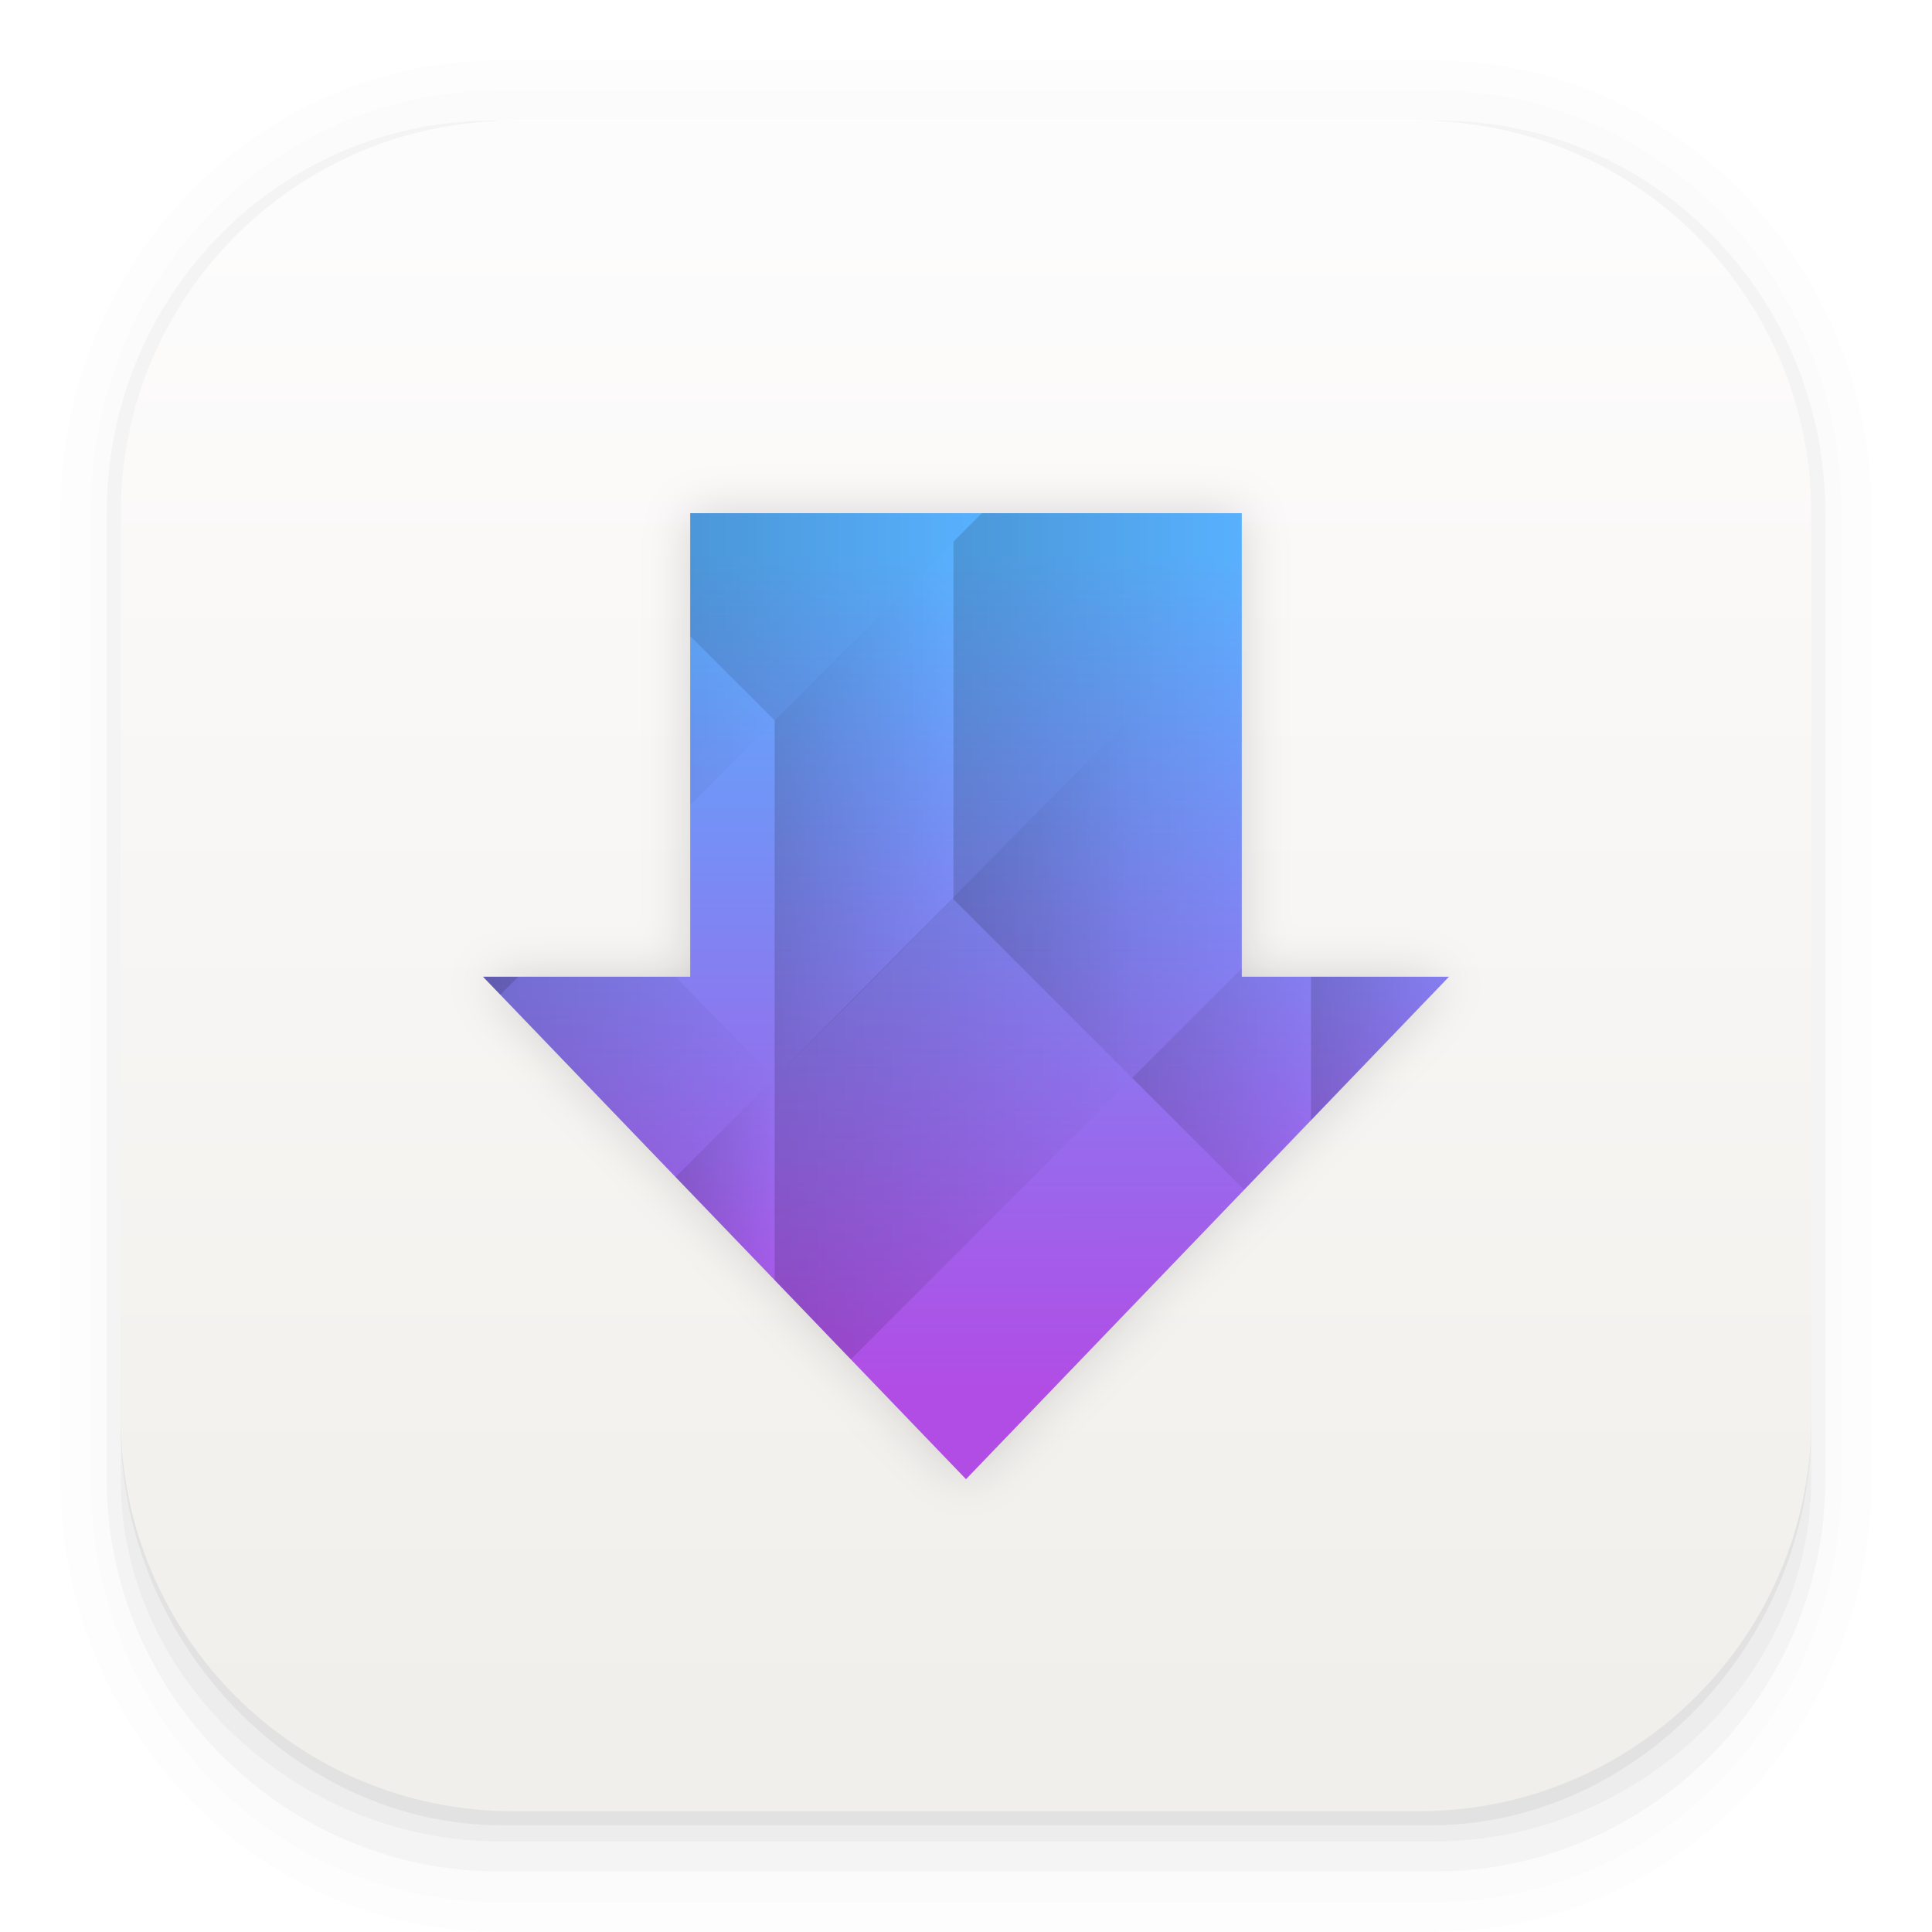
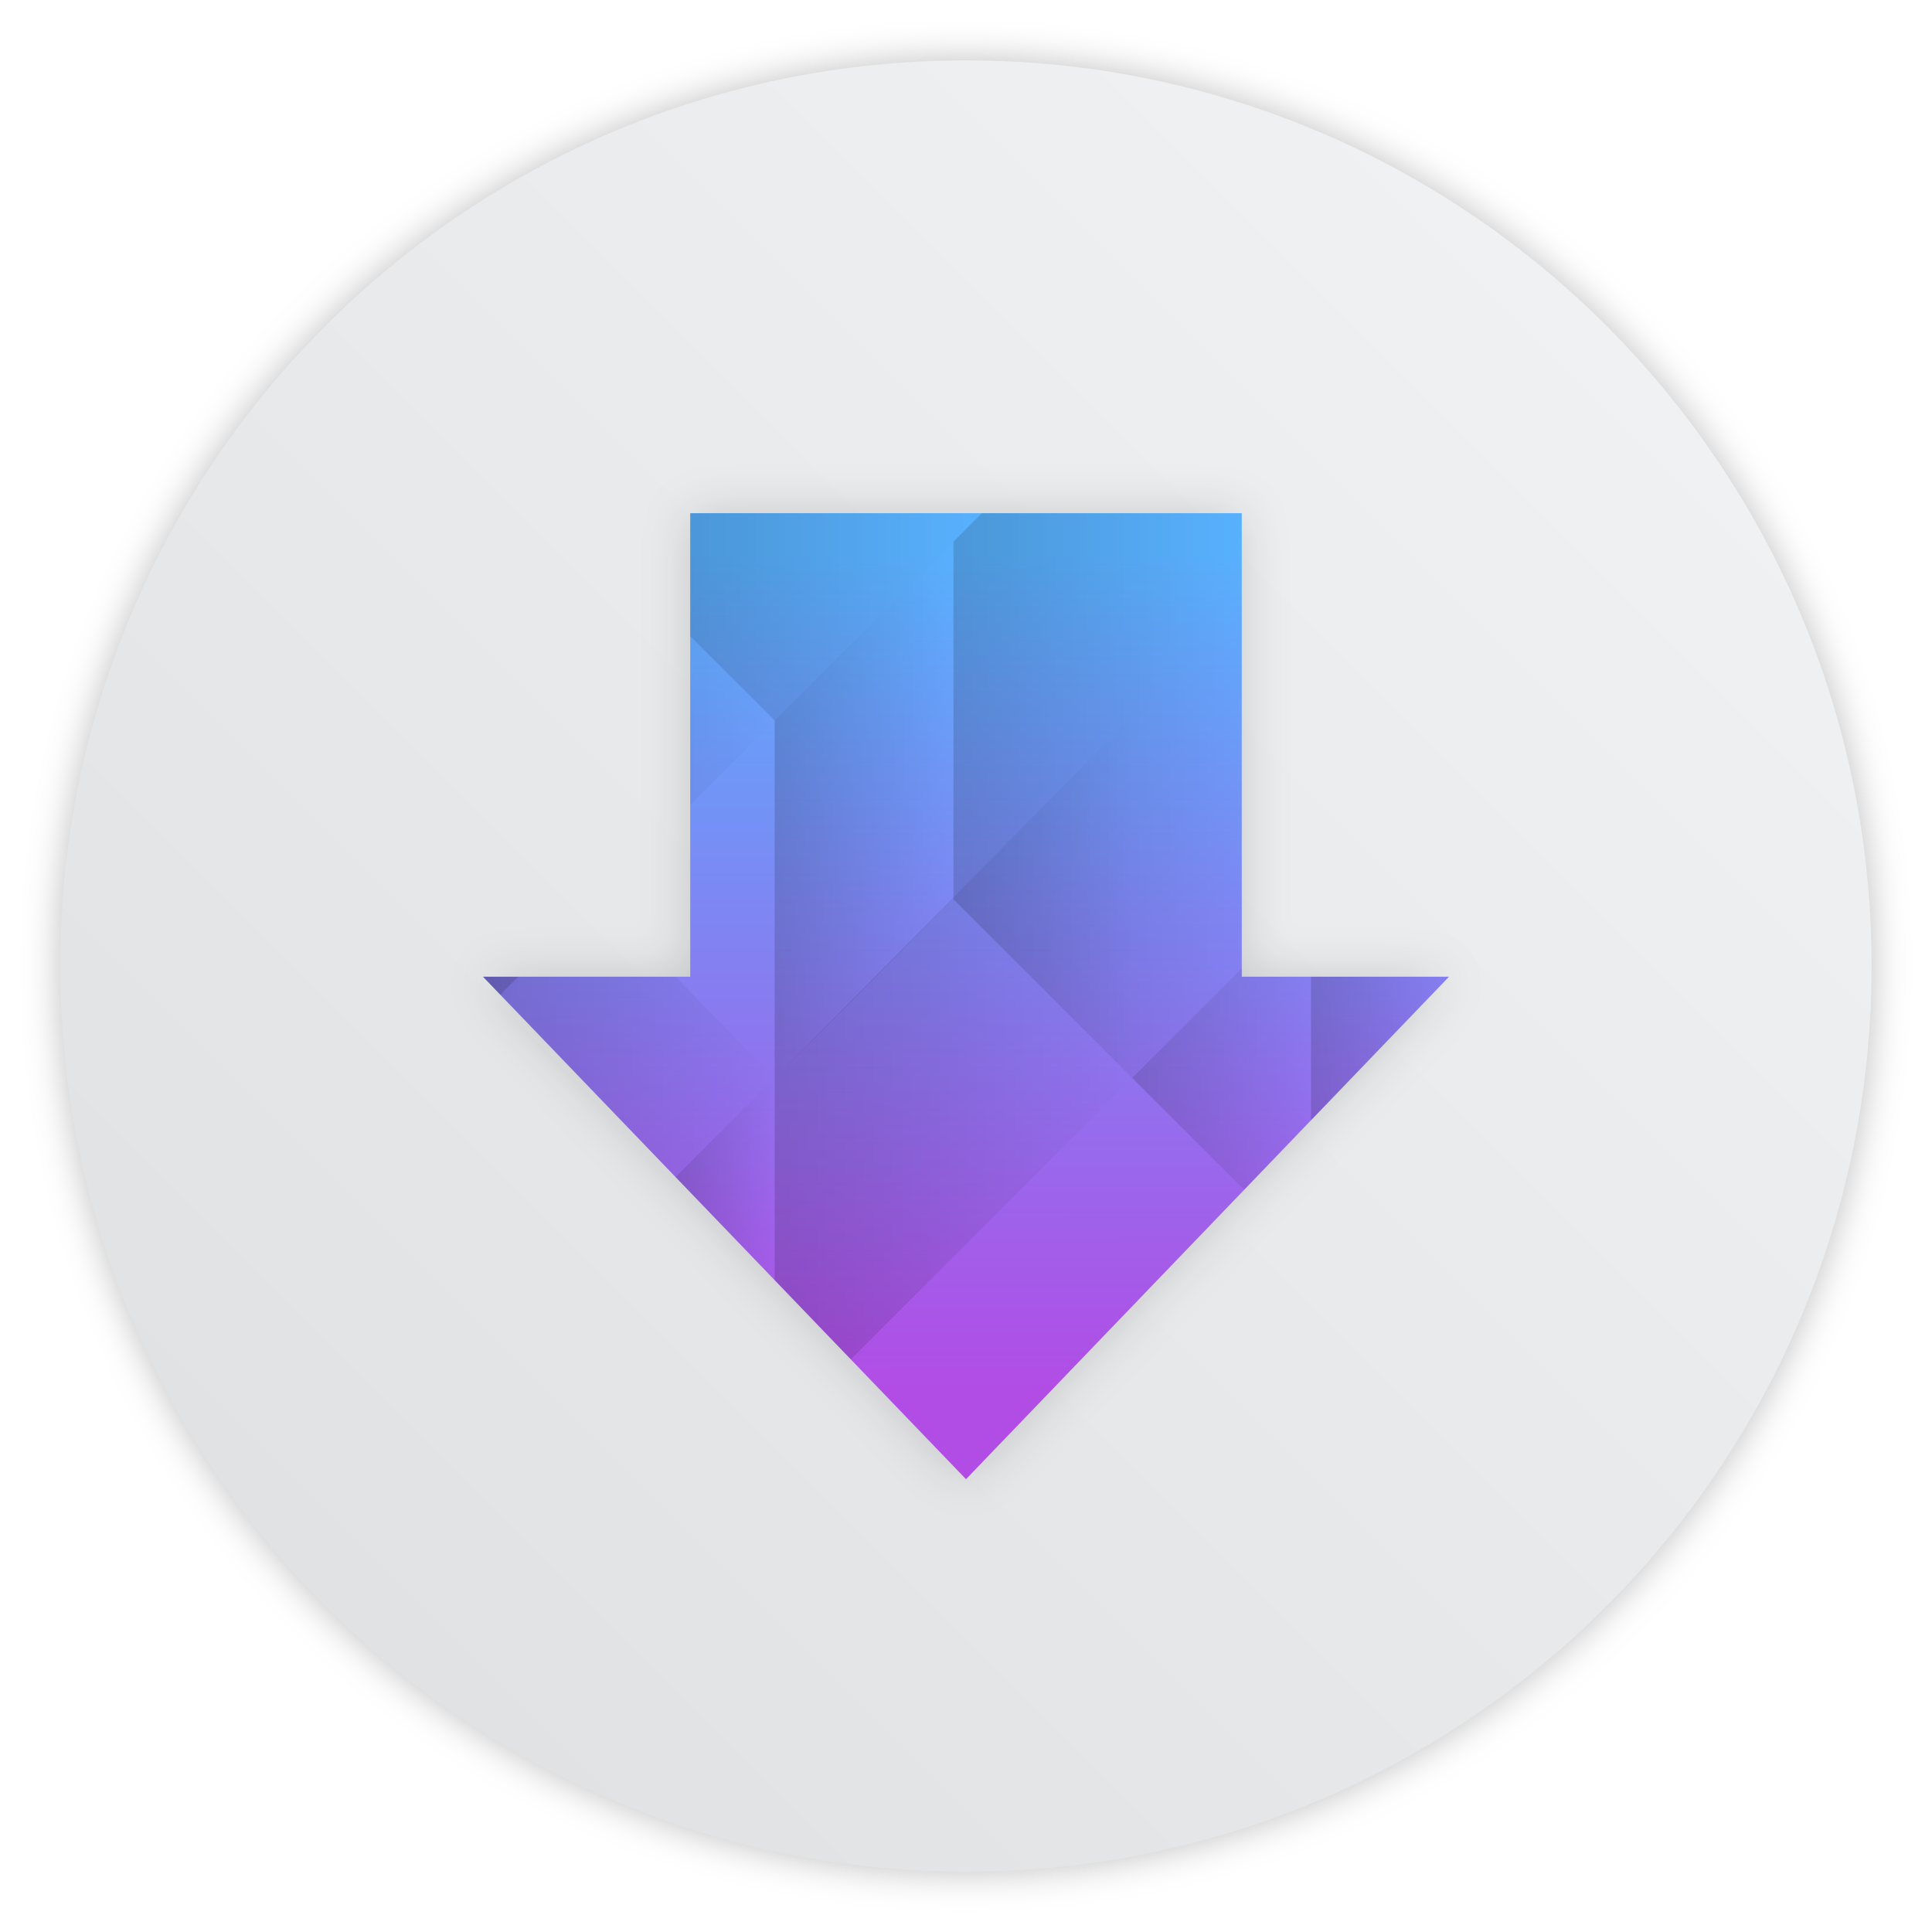
- <svg xmlns="http://www.w3.org/2000/svg" xmlns:xlink="http://www.w3.org/1999/xlink" id="SimpleNote" width="64" height="64" enable-background="new 0 0 1024 1024" image-rendering="optimizeSpeed" version="1.1" viewBox="0 0 64 64">
-   <defs>
+ <svg xmlns="http://www.w3.org/2000/svg" xmlns:xlink="http://www.w3.org/1999/xlink" viewBox="0 0 64 64" version="1.1" image-rendering="optimizeSpeed" enable-background="new 0 0 1024 1024" height="64" width="64" id="SimpleNote">
+   <defs id="defs30">
    <linearGradient id="b">
-       <stop offset="0" />
-       <stop stop-opacity="0" offset="1" />
+       <stop id="stop2" offset="0" />
+       <stop id="stop4" offset="1" stop-opacity="0" />
    </linearGradient>
-     <filter id="f" x="-.06" y="-.06" width="1.12" height="1.12" color-interpolation-filters="sRGB">
-       <feGaussianBlur stdDeviation="0.8" />
+     <filter color-interpolation-filters="sRGB" height="1.12" width="1.12" y="-.06" x="-.06" id="f">
+       <feGaussianBlur id="feGaussianBlur7" stdDeviation="0.8" />
    </filter>
-     <linearGradient id="q" x1="31.989" x2="31.967" y1="45.992" y2="18.279" gradientTransform="translate(2e-6)" gradientUnits="userSpaceOnUse">
-       <stop stop-color="#b14de5" offset="0" />
-       <stop stop-color="#58b1fe" offset="1" />
+     <linearGradient gradientUnits="userSpaceOnUse" gradientTransform="translate(2e-6)" y2="18.279" y1="45.992" x2="31.967" x1="31.989" id="q">
+       <stop id="stop10" offset="0" stop-color="#b14de5" />
+       <stop id="stop12" offset="1" stop-color="#58b1fe" />
    </linearGradient>
-     <linearGradient id="p" x1="22.379" x2="25.662" y1="39.058" y2="39.058" gradientUnits="userSpaceOnUse" xlink:href="#b" />
-     <linearGradient id="o" x1="37.506" x2="43.432" y1="35.746" y2="35.746" gradientUnits="userSpaceOnUse" xlink:href="#b" />
-     <linearGradient id="n" x1="31.584" x2="41.135" y1="27.973" y2="27.973" gradientUnits="userSpaceOnUse" xlink:href="#b" />
-     <linearGradient id="m" x1="43.43" x2="48" y1="34.732" y2="34.732" gradientUnits="userSpaceOnUse" xlink:href="#b" />
-     <linearGradient id="l" x1="22.865" x2="32.521" y1="20.433" y2="20.433" gradientUnits="userSpaceOnUse" xlink:href="#b" />
-     <linearGradient id="k" x1="16" x2="25.662" y1="27.005" y2="27.005" gradientUnits="userSpaceOnUse" xlink:href="#b" />
-     <linearGradient id="j" x1="31.584" x2="41.135" y1="23.394" y2="23.394" gradientUnits="userSpaceOnUse" xlink:href="#b" />
-     <linearGradient id="i" x1="25.662" x2="37.506" y1="34.403" y2="34.403" gradientUnits="userSpaceOnUse" xlink:href="#b" />
-     <linearGradient id="h" x1="16" x2="25.662" y1="35.674" y2="35.674" gradientUnits="userSpaceOnUse" xlink:href="#b" />
-     <linearGradient id="g" x1="25.661" x2="31.584" y1="26.826" y2="26.826" gradientUnits="userSpaceOnUse" xlink:href="#b" />
-     <linearGradient id="linearGradient862-3" x1="7.937" x2="7.937" y1="15.081" y2="1.852" gradientTransform="matrix(3.7795 0 0 3.7795 .00014309 .031541)" gradientUnits="userSpaceOnUse">
-       <stop stop-color="#f1efeb" offset="0" />
-       <stop stop-color="#fdfcfc" offset="1" />
+     <linearGradient xlink:href="#b" gradientUnits="userSpaceOnUse" y2="39.058" y1="39.058" x2="25.662" x1="22.379" id="p" />
+     <linearGradient xlink:href="#b" gradientUnits="userSpaceOnUse" y2="35.746" y1="35.746" x2="43.432" x1="37.506" id="o" />
+     <linearGradient xlink:href="#b" gradientUnits="userSpaceOnUse" y2="27.973" y1="27.973" x2="41.135" x1="31.584" id="n" />
+     <linearGradient xlink:href="#b" gradientUnits="userSpaceOnUse" y2="34.732" y1="34.732" x2="48" x1="43.43" id="m" />
+     <linearGradient xlink:href="#b" gradientUnits="userSpaceOnUse" y2="20.433" y1="20.433" x2="32.521" x1="22.865" id="l" />
+     <linearGradient xlink:href="#b" gradientUnits="userSpaceOnUse" y2="27.005" y1="27.005" x2="25.662" x1="16" id="k" />
+     <linearGradient xlink:href="#b" gradientUnits="userSpaceOnUse" y2="23.394" y1="23.394" x2="41.135" x1="31.584" id="j" />
+     <linearGradient xlink:href="#b" gradientUnits="userSpaceOnUse" y2="34.403" y1="34.403" x2="37.506" x1="25.662" id="i" />
+     <linearGradient xlink:href="#b" gradientUnits="userSpaceOnUse" y2="35.674" y1="35.674" x2="25.662" x1="16" id="h" />
+     <linearGradient xlink:href="#b" gradientUnits="userSpaceOnUse" y2="26.826" y1="26.826" x2="31.584" x1="25.661" id="g" />
+     <linearGradient gradientUnits="userSpaceOnUse" gradientTransform="matrix(3.7795,0,0,3.7795,-109.1659,0.031541)" y2="1.852" y1="15.081" x2="7.937" x1="7.937" id="linearGradient862-3">
+       <stop id="stop25" offset="0" stop-color="#f1efeb" />
+       <stop id="stop27" offset="1" stop-color="#fdfcfc" />
+     </linearGradient>
+     <filter id="filter11290" x="-0.024" y="-0.024" width="1.048" height="1.048" color-interpolation-filters="sRGB">
+       <feGaussianBlur stdDeviation="0.159" id="feGaussianBlur861" />
+     </filter>
+     <linearGradient id="linearGradient1057">
+       <stop stop-color="#fff" offset="0" id="stop924" />
+       <stop stop-color="#fff" stop-opacity="0" offset="1" id="stop926" />
+     </linearGradient>
+     <linearGradient id="linearGradient982" x1="34.999" x2="34.999" y1="27.545" y2="52.847" gradientTransform="matrix(1.5625,0,0,1.5625,0.40633,-5.1891)" gradientUnits="userSpaceOnUse">
+       <stop stop-color="#32b4ff" offset="0" id="stop929" />
+       <stop stop-color="#3287ff" offset="1" id="stop931" />
+     </linearGradient>
+     <style type="text/css" id="style934" />
+     <style type="text/css" id="style936" />
+     <linearGradient id="linearGradient1047" x1="21.314" x2="21.314" y1="18.052" y2="43.681" gradientTransform="matrix(1.5625,0,0,1.5625,-9.2253,1.3231)" gradientUnits="userSpaceOnUse">
+       <stop stop-color="#14dc78" offset="0" id="stop938" />
+       <stop stop-color="#14a03c" offset="1" id="stop940" />
+     </linearGradient>
+     <linearGradient id="linearGradient1049" x1="41.729" x2="41.729" y1="12.316" y2="37.368" gradientTransform="matrix(1.5625,0,0,1.5625,-8.1072,-10.908)" gradientUnits="userSpaceOnUse">
+       <stop stop-color="#ff3c64" offset="0" id="stop943" />
+       <stop stop-color="#ff4628" offset="1" id="stop945" />
+     </linearGradient>
+     <linearGradient id="linearGradient1059" x1="34.427" x2="34.427" y1="32.234" y2="39.768" gradientTransform="matrix(1,0,0,1.2271,0.20646,-10.975)" gradientUnits="userSpaceOnUse" xlink:href="#linearGradient1057" />
+     <linearGradient id="linearGradient1063" x1="34.427" x2="34.427" y1="32.234" y2="39.768" gradientTransform="matrix(1,0,0,1.2271,-12.55,-19.793)" gradientUnits="userSpaceOnUse" xlink:href="#linearGradient1057" />
+     <linearGradient id="linearGradient1067" x1="34.427" x2="34.427" y1="32.234" y2="39.768" gradientTransform="matrix(1,0,0,1.2271,5.7554,-25.761)" gradientUnits="userSpaceOnUse" xlink:href="#linearGradient1057" />
+     <filter id="filter11290-3" x="-.024" y="-.024" width="1.048" height="1.048" color-interpolation-filters="sRGB">
+       <feGaussianBlur stdDeviation="0.159" id="feGaussianBlur951" />
+     </filter>
+     <linearGradient id="linearGradient1005" x1=".739" x2="16.388" y1="16.296" y2=".647" gradientTransform="matrix(3.7796,0,0,3.7796,-0.1319379,0.02458353)" gradientUnits="userSpaceOnUse">
+       <stop stop-color="#dddfe1" offset="0" id="stop954" />
+       <stop stop-color="#f3f4f6" offset="1" id="stop956" />
    </linearGradient>
  </defs>
-   <g transform="scale(3.7796)" shape-rendering="auto">
-     <path d="m4.369 0.529c-2.114 0-3.84 1.784-3.84 3.968v8.467c0 2.185 1.726 3.968 3.84 3.968h8.194c2.114 0 3.84-1.784 3.84-3.968v-8.467c0-2.185-1.726-3.968-3.84-3.968zm0.257 0.521h7.681c1.844 0 3.329 1.534 3.329 3.44v7.937c0 1.906-1.485 3.44-3.329 3.44h-7.681c-1.844 0-3.329-1.534-3.329-3.44v-7.937c0-1.906 1.485-3.44 3.329-3.44z" color="#000000" color-rendering="auto" dominant-baseline="auto" enable-background="accumulate" image-rendering="auto" opacity=".01" solid-color="#000000" stop-color="#000000" style="font-feature-settings:normal;font-variant-alternates:normal;font-variant-caps:normal;font-variant-east-asian:normal;font-variant-ligatures:normal;font-variant-numeric:normal;font-variant-position:normal;font-variation-settings:normal;inline-size:0;isolation:auto;mix-blend-mode:normal;shape-margin:0;shape-padding:0;text-decoration-color:#000000;text-decoration-line:none;text-decoration-style:solid;text-indent:0;text-orientation:mixed;text-transform:none;white-space:normal" />
-     <path d="m4.359 0.794c-1.967 0-3.564 1.653-3.564 3.688v8.5c0 2.035 1.597 3.688 3.564 3.688h8.216c1.967 0 3.564-1.653 3.564-3.688v-8.5c0-2.035-1.598-3.688-3.564-3.688zm0.272 0.256h7.672c1.842 0 3.325 1.534 3.325 3.44v7.937c0 1.906-1.483 3.44-3.325 3.44h-7.672c-1.842 0-3.325-1.534-3.325-3.44v-7.937c0-1.906 1.483-3.44 3.325-3.44z" color="#000000" color-rendering="auto" dominant-baseline="auto" enable-background="accumulate" image-rendering="auto" opacity=".01" solid-color="#000000" stop-color="#000000" style="font-feature-settings:normal;font-variant-alternates:normal;font-variant-caps:normal;font-variant-east-asian:normal;font-variant-ligatures:normal;font-variant-numeric:normal;font-variant-position:normal;font-variation-settings:normal;inline-size:0;isolation:auto;mix-blend-mode:normal;shape-margin:0;shape-padding:0;text-decoration-color:#000000;text-decoration-line:none;text-decoration-style:solid;text-indent:0;text-orientation:mixed;text-transform:none;white-space:normal" />
-     <g>
-       <path d="m4.31 1.058c-1.866 0-3.375 1.538-3.375 3.439v8.467c0 1.901 1.57 3.439 3.436 3.439h8.2c1.866 0 3.427-1.538 3.427-3.439v-8.467c0-1.901-1.51-3.439-3.376-3.439h-0.097c1.794 0.087 3.214 1.582 3.214 3.432v7.937c0 1.906-1.506 3.44-3.377 3.44h-7.79c-1.871 0-3.377-1.534-3.377-3.44v-7.937c0-1.85 1.42-3.345 3.214-3.432z" color="#000000" color-rendering="auto" dominant-baseline="auto" enable-background="accumulate" image-rendering="auto" opacity=".03" solid-color="#000000" stop-color="#000000" style="font-feature-settings:normal;font-variant-alternates:normal;font-variant-caps:normal;font-variant-east-asian:normal;font-variant-ligatures:normal;font-variant-numeric:normal;font-variant-position:normal;font-variation-settings:normal;inline-size:0;isolation:auto;mix-blend-mode:normal;shape-margin:0;shape-padding:0;text-decoration-color:#000000;text-decoration-line:none;text-decoration-style:solid;text-indent:0;text-orientation:mixed;text-transform:none;white-space:normal" />
-       <path transform="scale(.26458)" d="m4 46.969v2.031c0 6.648 5.896 12 12.544 12h30.961c6.648 0 12.495-5.352 12.495-12v-1.992c-0.021 7.185-5.81 12.963-13 12.963h-29.998c-7.203 0-13.002-5.799-13.002-13.002z" color="#000000" color-rendering="auto" dominant-baseline="auto" enable-background="accumulate" image-rendering="auto" opacity=".03" solid-color="#000000" stop-color="#000000" style="font-feature-settings:normal;font-variant-alternates:normal;font-variant-caps:normal;font-variant-east-asian:normal;font-variant-ligatures:normal;font-variant-numeric:normal;font-variant-position:normal;font-variation-settings:normal;inline-size:0;isolation:auto;mix-blend-mode:normal;shape-margin:0;shape-padding:0;text-decoration-color:#000000;text-decoration-line:none;text-decoration-style:solid;text-indent:0;text-orientation:mixed;text-transform:none;white-space:normal" />
-       <path d="m1.058 11.906v0.592c0 1.939 1.573 3.499 3.332 3.499h8.16c1.759 0 3.324-1.561 3.324-3.499v-0.581c-0.006 2.095-1.537 3.78-3.439 3.78h-7.937c-1.906 0-3.44-1.691-3.44-3.792z" color="#000000" color-rendering="auto" dominant-baseline="auto" enable-background="accumulate" image-rendering="auto" opacity=".05" solid-color="#000000" stop-color="#000000" style="font-feature-settings:normal;font-variant-alternates:normal;font-variant-caps:normal;font-variant-east-asian:normal;font-variant-ligatures:normal;font-variant-numeric:normal;font-variant-position:normal;font-variation-settings:normal;inline-size:0;isolation:auto;mix-blend-mode:normal;shape-margin:0;shape-padding:0;text-decoration-color:#000000;text-decoration-line:none;text-decoration-style:solid;text-indent:0;text-orientation:mixed;text-transform:none;white-space:normal" />
-     </g>
+   <circle style="filter:url(#filter11290-3)" id="circle961" stroke-width="0.14" opacity="0.25" filter="url(#filter11290)" r="7.938" cy="8.46" cx="8.494" transform="matrix(3.7796,0,0,3.7796,-0.102788,0.02458453)" />
+   <path id="path963" stroke-width="0.117" fill="url(#linearGradient1005)" d="m 62,32 c 0,3.596 -0.633,7.045 -1.794,10.24 -0.807,2.221 -1.869,4.321 -3.152,6.264 -0.538,0.817 -1.115,1.605 -1.729,2.363 -1.964,2.426 -4.298,4.538 -6.919,6.253 -0.965,0.632 -1.968,1.21 -3.006,1.728 -4.032,2.018 -8.584,3.153 -13.401,3.153 -4.817,0 -9.369,-1.135 -13.401,-3.153 -1.038,-0.518 -2.042,-1.096 -3.007,-1.728 -2.654,-1.738 -5.016,-3.883 -6.996,-6.349 -0.615,-0.764 -1.192,-1.56 -1.729,-2.384 -1.249,-1.91 -2.284,-3.971 -3.075,-6.149 -1.161,-3.195 -1.793,-6.642 -1.793,-10.237 0,-16.569 13.432,-30.001 30.001,-30.001 8.317,0 15.843,3.385 21.277,8.851 1.566,1.575 2.958,3.323 4.144,5.214 1.121,1.78 2.057,3.688 2.786,5.695 1.161,3.196 1.794,6.644 1.794,10.24 z" style="fill:url(#linearGradient1005)" />
+   <circle id="circle965" fill="#5e4aa6" r="0" cy="-1241.6" cx="-1248.7" />
+   <circle id="circle967" fill-rule="evenodd" fill="#5e4aa6" r="0" cy="23.855" cx="-149.15" />
+   <g id="g991" stroke-width="0.265" fill="#5e4aa6" transform="matrix(3.7796,0,0,3.7796,-102.92,-38.71998)">
+     <circle id="circle983" r="0" cy="-328.38" cx="-330.35" />
+     <circle id="circle985" r="0" cy="-326.25" cx="-312.11" />
+     <circle id="circle987" r="0" cy="-333.07" cx="-306.02" />
+     <circle id="circle989" r="0" cy="-326.01" cx="-308.84" />
  </g>
-   <rect x="4" y="4" width="56" height="56" rx="13.002" ry="13.002" fill="url(#linearGradient862-3)" stroke-width="3.78" />
-   <path d="m22.866 17v15.355h-6.866l15.999 16.645 16.001-16.645h-6.866v-15.355z" filter="url(#f)" opacity=".15" />
-   <g stroke-width=".37">
-     <path d="m22.865 17v15.355h-6.865l16 16.645 16-16.645h-6.865v-15.355z" fill="url(#q)" />
-     <path d="m25.661 23.865 5.922-5.922v11.845l-5.922 5.922z" fill="url(#g)" opacity=".15" />
-     <path d="m16 32.355 6.379 6.637 3.283-3.283-3.283-3.353z" fill="url(#h)" opacity=".15" />
-     <path d="m37.467 23.775-11.805 11.934v6.697l2.523 2.625 9.32-9.322z" fill="url(#i)" opacity=".15" />
-     <path d="m32.527 17-0.943 0.943v11.844l9.551-9.551v-3.236z" fill="url(#j)" opacity=".15" />
-     <path d="m22.865 21.057v5.606l2.797-2.797zm-6.865 11.299 0.574 0.598 0.596-0.598z" fill="url(#k)" opacity=".15" />
-     <path d="m22.865 17v4.068l2.797 2.797 6.859-6.865z" fill="url(#l)" opacity=".15" />
-     <path d="m43.43 32.355v4.754l3.232-3.361 0.354-0.369 0.984-1.023h-2.731z" fill="url(#m)" opacity=".15" />
-     <path d="m41.135 20.236-9.551 9.551 5.922 5.922 3.629-3.629z" fill="url(#n)" opacity=".15" />
-     <path d="m41.135 32.08-3.629 3.629 3.711 3.703 2.215-2.305-2e-3 -4.752h-2.295z" fill="url(#o)" opacity=".15" />
-     <path d="m25.662 35.709-3.283 3.283 3.283 3.414z" fill="url(#p)" opacity=".15" />
+   <path id="path48" opacity="0.15" filter="url(#f)" d="M 22.866,17 V 32.355 H 16 L 31.999,49 48,32.355 H 41.134 V 17 Z" />
+   <g transform="translate(-5e-5)" id="g72" stroke-width="0.37">
+     <path style="fill:url(#q)" id="path50" fill="url(#q)" d="m 22.865,17 v 15.355 h -6.865 l 16,16.645 16,-16.645 H 41.135 V 17 Z" />
+     <path style="fill:url(#g)" id="path52" opacity="0.15" fill="url(#g)" d="m 25.661,23.865 5.922,-5.922 v 11.845 L 25.661,35.71 Z" />
+     <path style="fill:url(#h)" id="path54" opacity="0.15" fill="url(#h)" d="m 16,32.355 6.379,6.637 3.283,-3.283 -3.283,-3.353 z" />
+     <path style="fill:url(#i)" id="path56" opacity="0.15" fill="url(#i)" d="M 37.467,23.775 25.662,35.709 v 6.697 l 2.523,2.625 9.32,-9.322 z" />
+     <path style="fill:url(#j)" id="path58" opacity="0.15" fill="url(#j)" d="m 32.527,17 -0.943,0.943 v 11.844 l 9.551,-9.551 v -3.236 z" />
+     <path style="fill:url(#k)" id="path60" opacity="0.15" fill="url(#k)" d="m 22.865,21.057 v 5.606 l 2.797,-2.797 z m -6.865,11.299 0.574,0.598 0.596,-0.598 z" />
+     <path style="fill:url(#l)" id="path62" opacity="0.15" fill="url(#l)" d="m 22.865,17 v 4.068 l 2.797,2.797 6.859,-6.865 z" />
+     <path style="fill:url(#m)" id="path64" opacity="0.15" fill="url(#m)" d="m 43.43,32.355 v 4.754 l 3.232,-3.361 0.354,-0.369 0.984,-1.023 h -2.731 z" />
+     <path style="fill:url(#n)" id="path66" opacity="0.15" fill="url(#n)" d="m 41.135,20.236 -9.551,9.551 5.922,5.922 3.629,-3.629 z" />
+     <path style="fill:url(#o)" id="path68" opacity="0.15" fill="url(#o)" d="m 41.135,32.08 -3.629,3.629 3.711,3.703 2.215,-2.305 -0.002,-4.752 h -2.295 z" />
+     <path style="fill:url(#p)" id="path70" opacity="0.15" fill="url(#p)" d="m 25.662,35.709 -3.283,3.283 3.283,3.414 z" />
  </g>
</svg>
